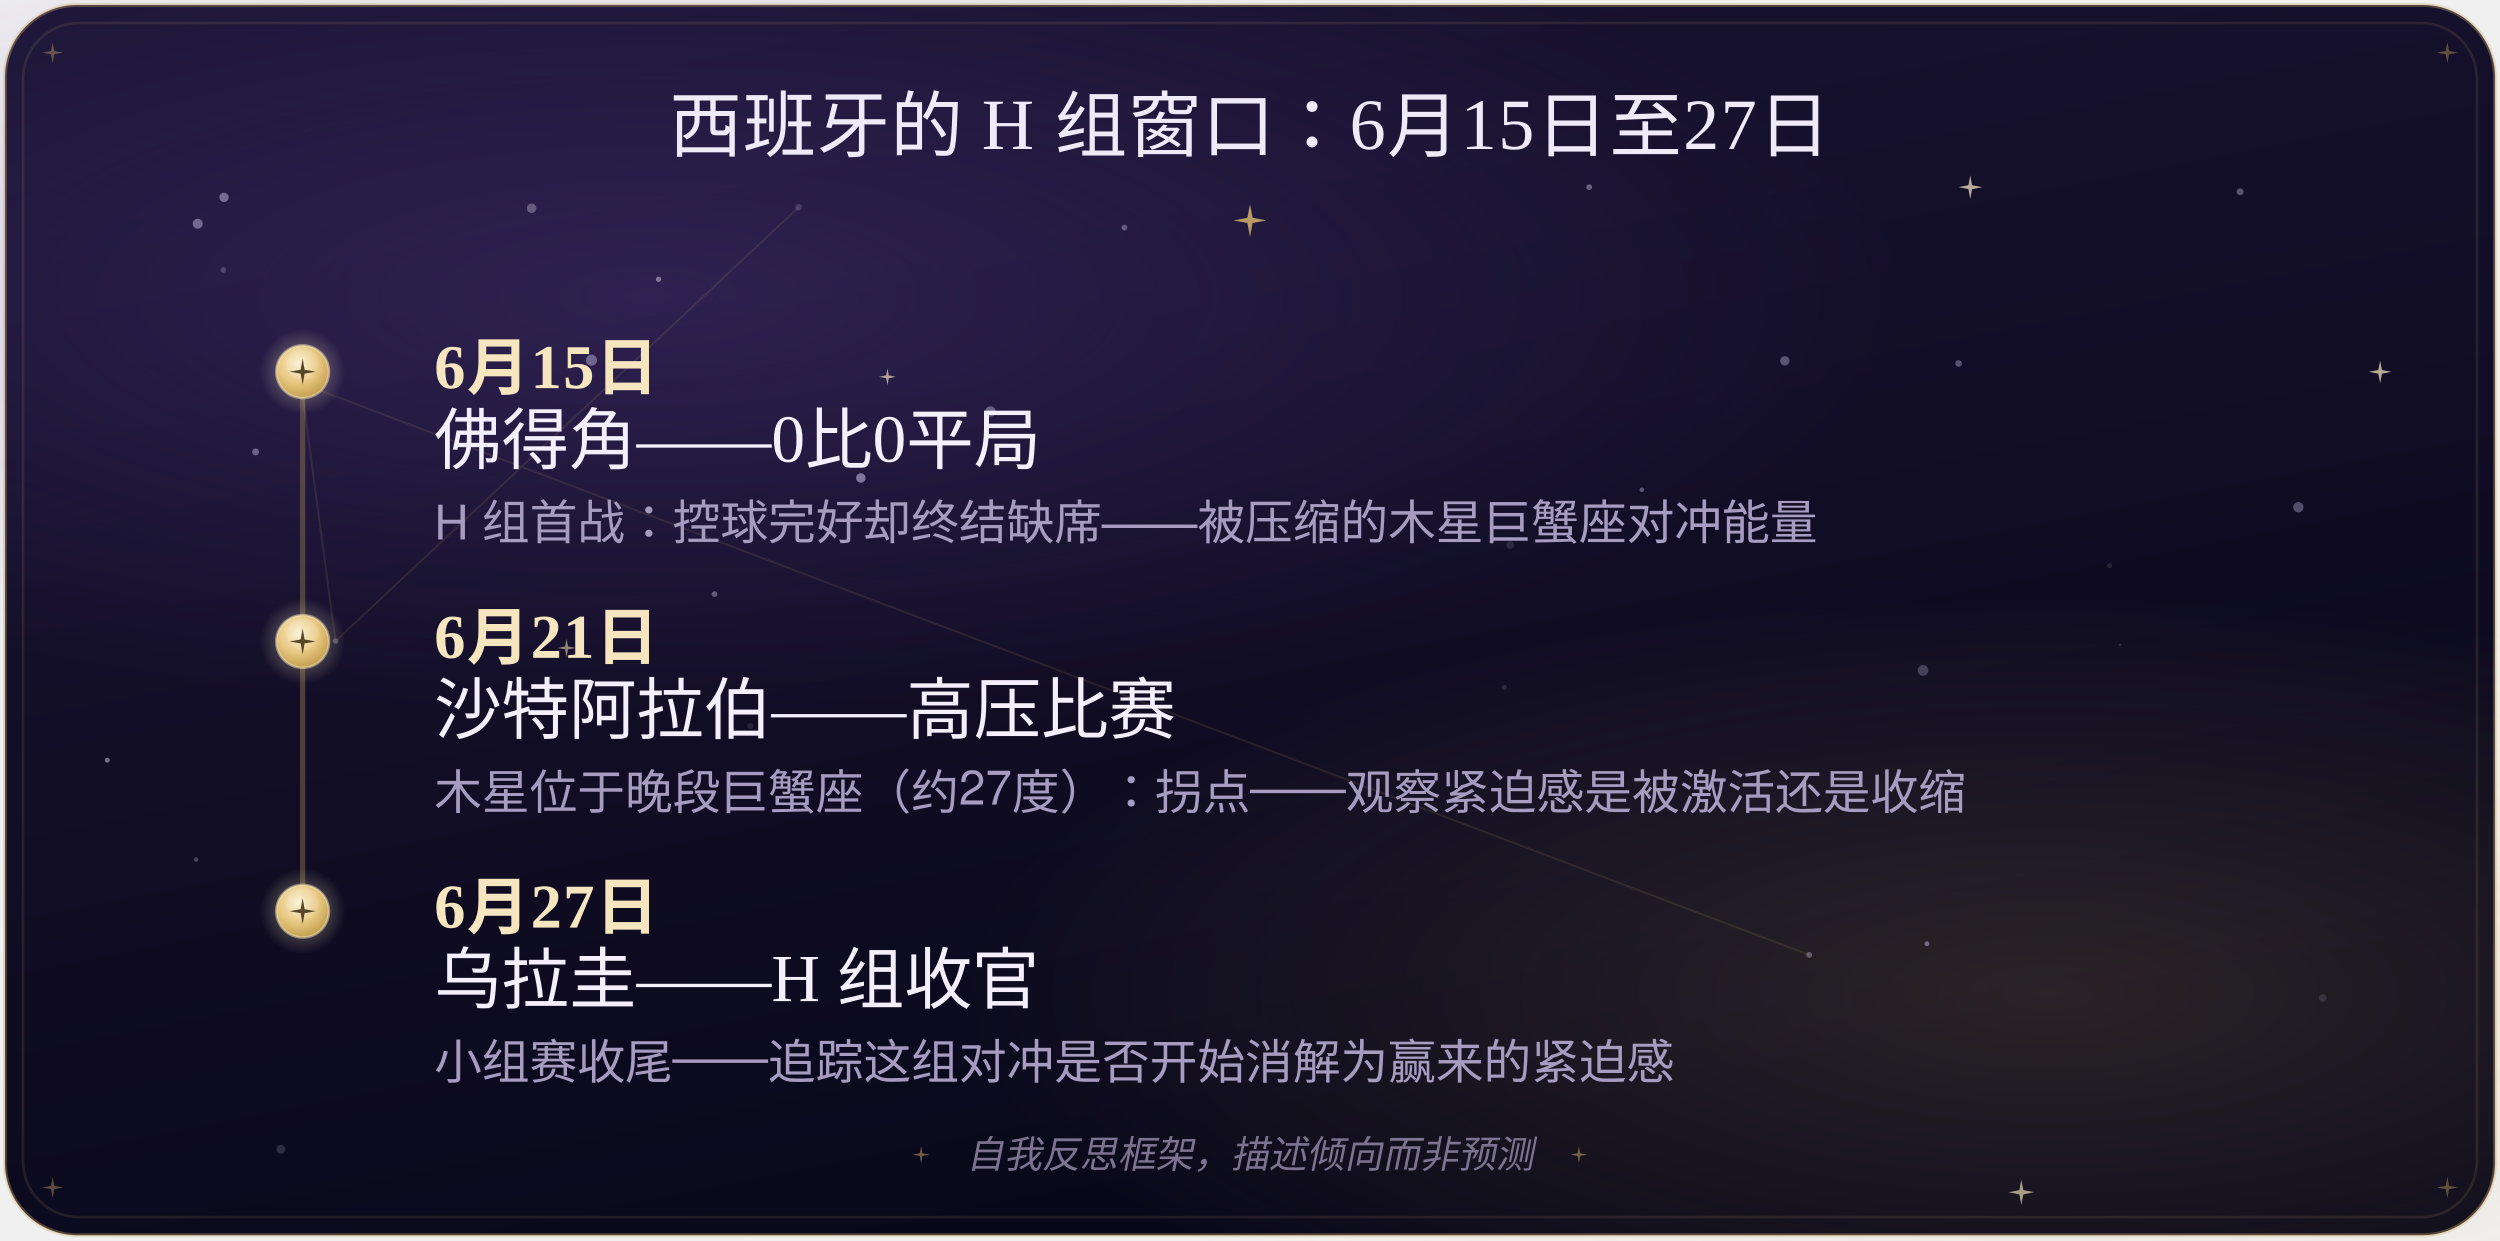
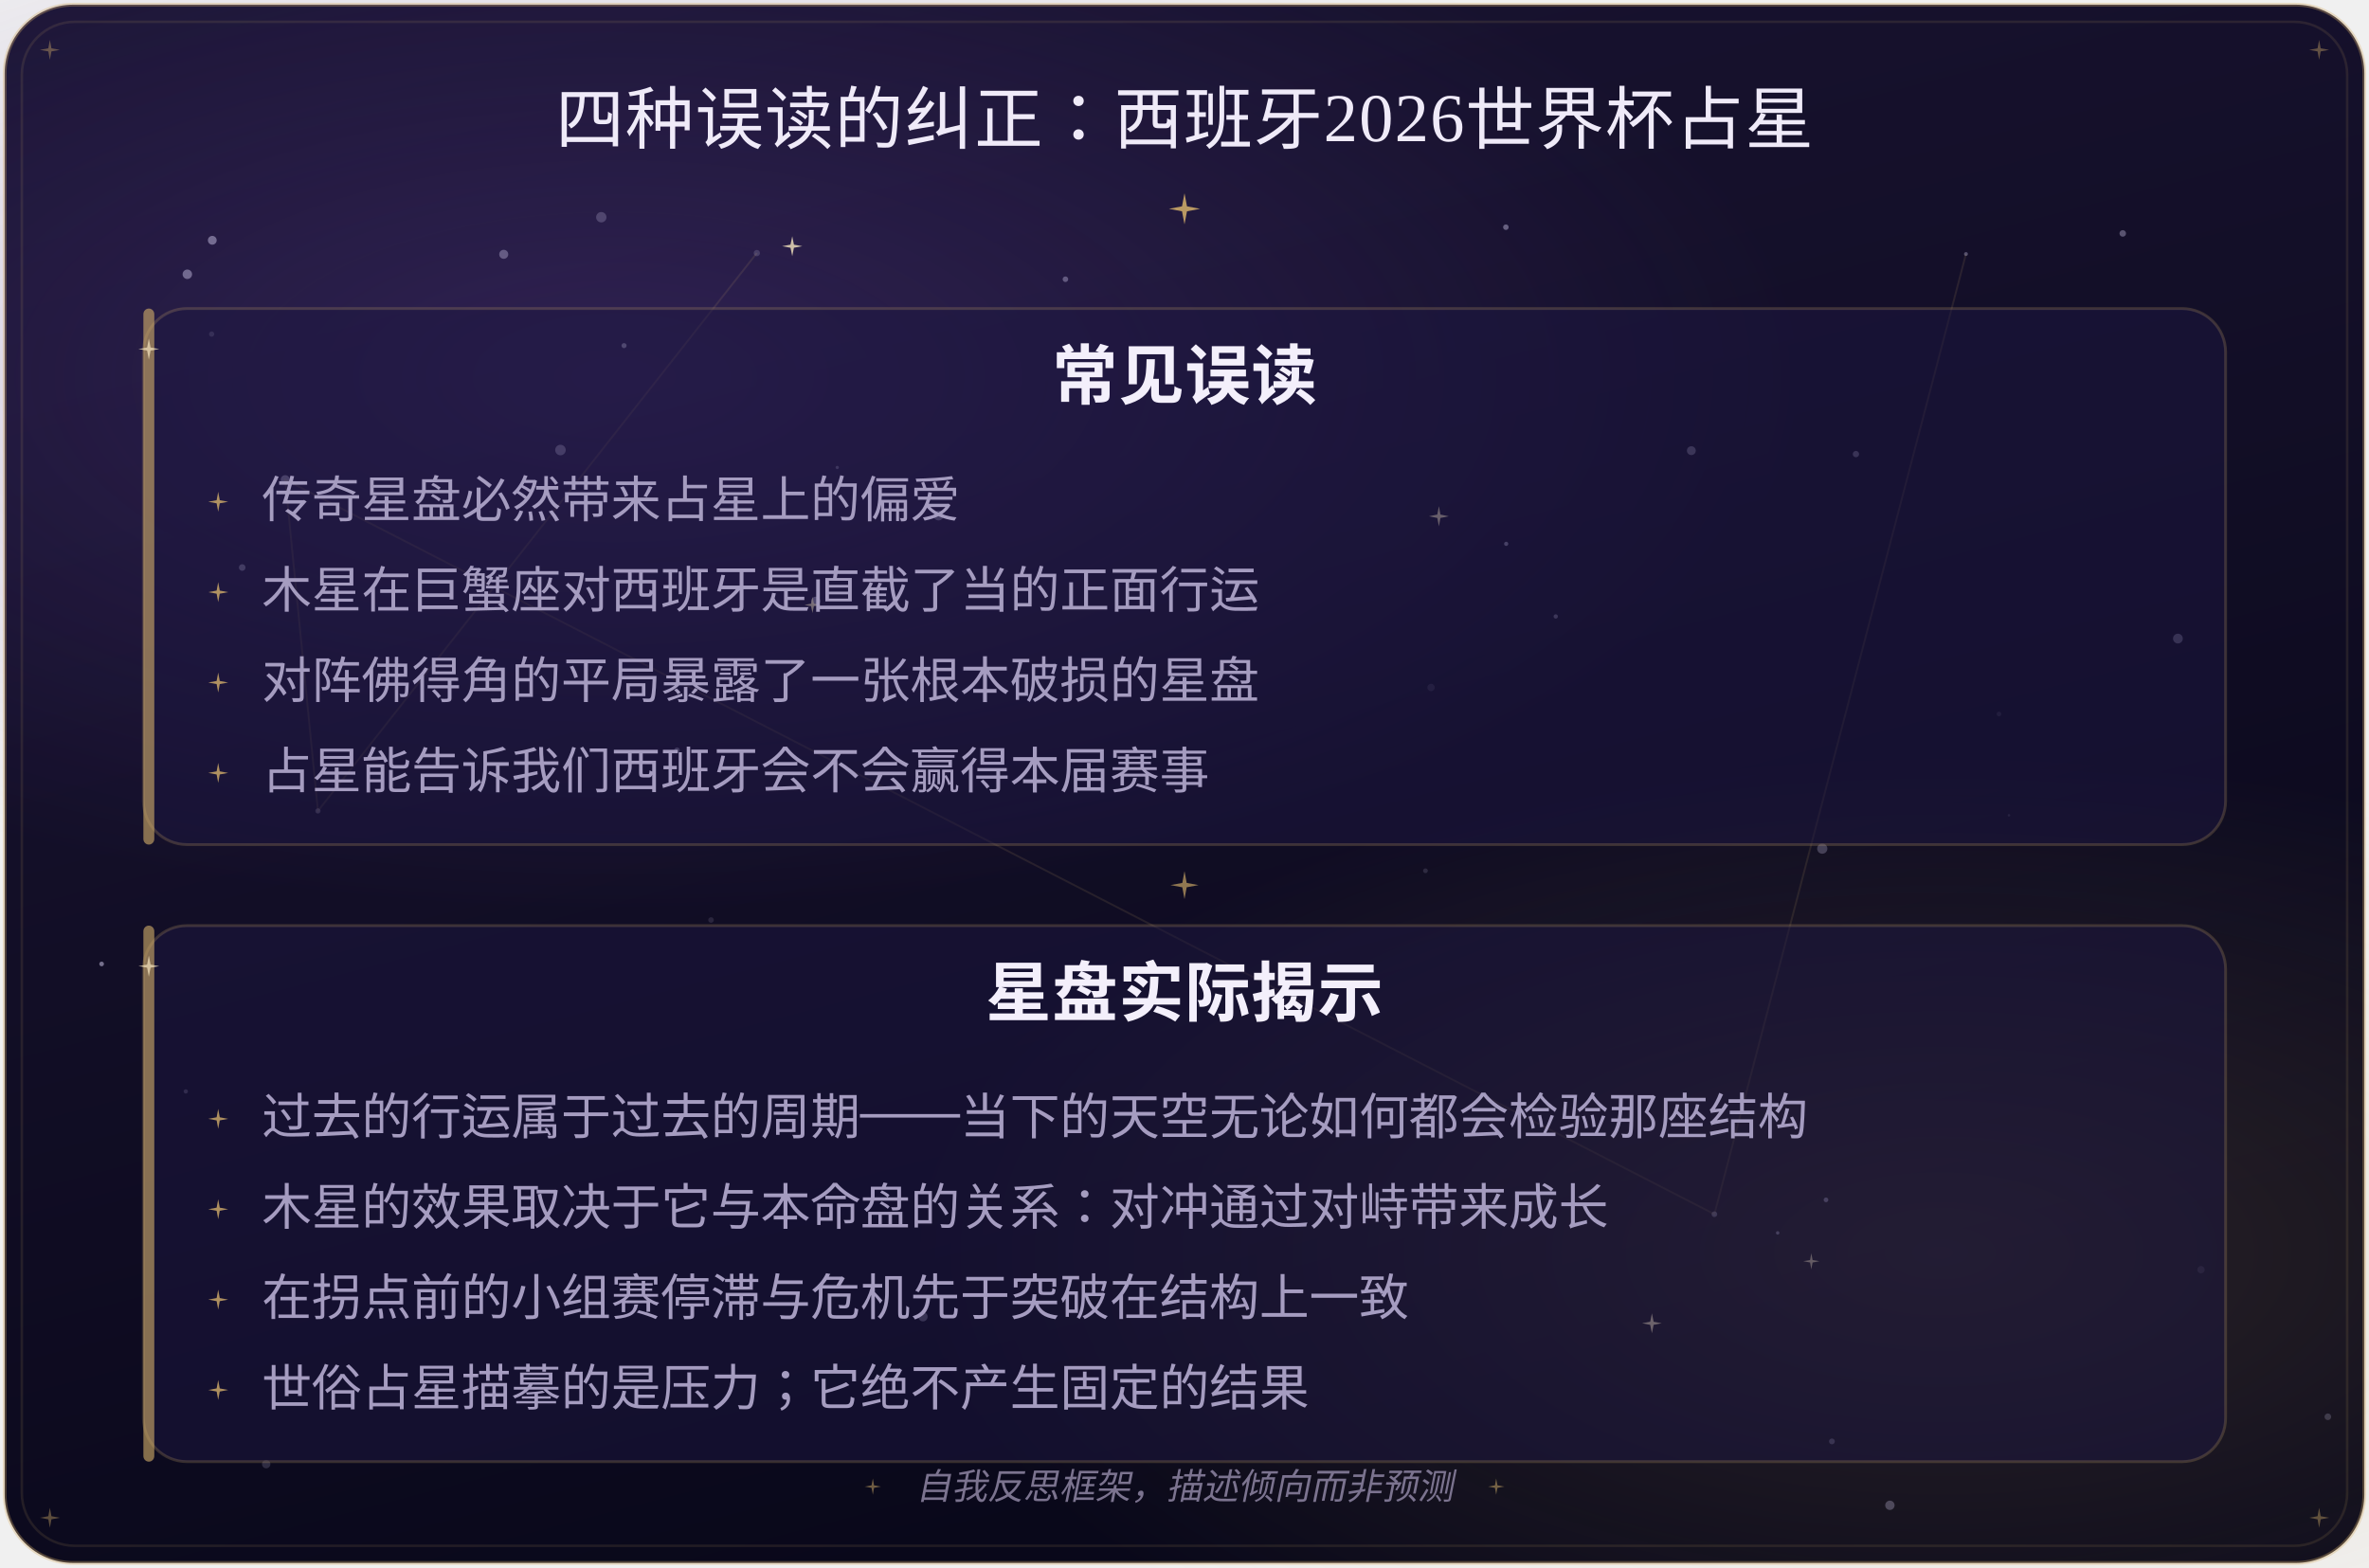
- <svg xmlns="http://www.w3.org/2000/svg" viewBox="0 0 760 377" role="img" aria-label="西班牙的 H 组窗口：6月15日至27日">
+ <svg xmlns="http://www.w3.org/2000/svg" viewBox="0 0 760 503" role="img" aria-label="四种误读的纠正：西班牙2026世界杯占星">
  <defs>
    <linearGradient id="spainworldcup2026astrology1zh-panel" x1="0" y1="0" x2="0.4" y2="1">
      <stop offset="0" stop-color="#1a1433" />
      <stop offset="0.55" stop-color="#120e26" />
      <stop offset="1" stop-color="#09081a" />
    </linearGradient>
    <radialGradient id="spainworldcup2026astrology1zh-foil" cx="0.42" cy="0.34" r="0.75">
      <stop offset="0" stop-color="#fbf0d2" />
      <stop offset="0.5" stop-color="#e8c882" />
      <stop offset="1" stop-color="#b8923f" />
    </radialGradient>
    <radialGradient id="spainworldcup2026astrology1zh-glow" cx="0.5" cy="0.5" r="0.5">
      <stop offset="0" stop-color="#f6e6bf" />
      <stop offset="1" stop-color="#f6e6bf" stop-opacity="0" />
    </radialGradient>
    <radialGradient id="spainworldcup2026astrology1zh-neb1" cx="0.5" cy="0.5" r="0.5">
      <stop offset="0" stop-color="#6f4bb0" stop-opacity="0.28" />
      <stop offset="1" stop-color="#6f4bb0" stop-opacity="0" />
    </radialGradient>
    <radialGradient id="spainworldcup2026astrology1zh-neb2" cx="0.5" cy="0.5" r="0.5">
      <stop offset="0" stop-color="#d4af6a" stop-opacity="0.16" />
      <stop offset="1" stop-color="#d4af6a" stop-opacity="0" />
    </radialGradient>
    <linearGradient id="spainworldcup2026astrology1zh-rule" x1="0" y1="0" x2="1" y2="0">
      <stop offset="0" stop-color="#d4af6a" stop-opacity="0" />
      <stop offset="0.5" stop-color="#d4af6a" stop-opacity="0.6" />
      <stop offset="1" stop-color="#d4af6a" stop-opacity="0" />
    </linearGradient>
  </defs>
-   <rect x="1.5" y="1.5" width="757" height="374" rx="22" fill="url(#spainworldcup2026astrology1zh-panel)" />
-   <ellipse cx="198" cy="90" rx="380" ry="128" fill="url(#spainworldcup2026astrology1zh-neb1)" />
-   <ellipse cx="623" cy="302" rx="334" ry="121" fill="url(#spainworldcup2026astrology1zh-neb2)" />
-   <circle cx="60.1" cy="68.0" r="1.52" fill="#cfc8ea" opacity="0.45" />
-   <circle cx="457.3" cy="209.0" r="0.76" fill="#cfc8ea" opacity="0.15" />
-   <circle cx="584.6" cy="203.8" r="1.64" fill="#cfc8ea" opacity="0.26" />
-   <circle cx="585.8" cy="286.9" r="0.75" fill="#cfc8ea" opacity="0.46" />
-   <circle cx="67.9" cy="82.1" r="0.84" fill="#cfc8ea" opacity="0.25" />
-   <circle cx="542.6" cy="109.7" r="1.42" fill="#cfc8ea" opacity="0.37" />
-   <circle cx="301.1" cy="125.1" r="1.59" fill="#cfc8ea" opacity="0.41" />
-   <circle cx="261.7" cy="145.3" r="1.44" fill="#cfc8ea" opacity="0.54" />
-   <circle cx="459.1" cy="165.7" r="1.18" fill="#cfc8ea" opacity="0.14" />
-   <circle cx="68.1" cy="60.0" r="1.41" fill="#cfc8ea" opacity="0.47" />
-   <circle cx="228.1" cy="220.7" r="0.89" fill="#cfc8ea" opacity="0.13" />
-   <circle cx="179.8" cy="109.5" r="1.69" fill="#cfc8ea" opacity="0.42" />
-   <circle cx="77.7" cy="137.4" r="1.06" fill="#cfc8ea" opacity="0.42" />
-   <circle cx="242.8" cy="63.0" r="1.01" fill="#cfc8ea" opacity="0.19" />
-   <circle cx="102.0" cy="194.9" r="0.84" fill="#cfc8ea" opacity="0.28" />
-   <circle cx="32.6" cy="231.1" r="0.75" fill="#cfc8ea" opacity="0.52" />
-   <circle cx="698.7" cy="154.2" r="1.57" fill="#cfc8ea" opacity="0.35" />
-   <circle cx="681.0" cy="58.3" r="1.05" fill="#cfc8ea" opacity="0.37" />
-   <circle cx="217.2" cy="180.6" r="0.88" fill="#cfc8ea" opacity="0.38" />
-   <circle cx="641.3" cy="172.0" r="0.75" fill="#cfc8ea" opacity="0.13" />
-   <circle cx="499.1" cy="148.9" r="0.69" fill="#cfc8ea" opacity="0.38" />
-   <circle cx="644.5" cy="196.0" r="0.41" fill="#cfc8ea" opacity="0.17" />
-   <circle cx="706.1" cy="303.4" r="1.17" fill="#cfc8ea" opacity="0.14" />
-   <circle cx="85.4" cy="349.4" r="1.34" fill="#cfc8ea" opacity="0.18" />
-   <circle cx="59.6" cy="261.3" r="0.69" fill="#cfc8ea" opacity="0.28" />
-   <circle cx="483.1" cy="56.9" r="0.89" fill="#cfc8ea" opacity="0.42" />
-   <circle cx="200.2" cy="84.9" r="0.81" fill="#cfc8ea" opacity="0.53" />
-   <circle cx="595.4" cy="110.5" r="1.02" fill="#cfc8ea" opacity="0.36" />
-   <circle cx="161.6" cy="63.3" r="1.45" fill="#cfc8ea" opacity="0.36" />
-   <circle cx="341.8" cy="69.2" r="0.89" fill="#cfc8ea" opacity="0.37" />
-   <circle cx="91.5" cy="116.5" r="1.44" fill="#cfc8ea" opacity="0.46" />
-   <circle cx="550.0" cy="290.3" r="0.91" fill="#cfc8ea" opacity="0.35" />
-   <path d="M 269.787 112.0 L 270.2 114.1 L 272.3 114.552 L 270.2 115.0 L 269.787 117.1 L 269.4 115.0 L 267.2 114.552 L 269.4 114.1 Z" fill="#f6e6bf" opacity="0.659" />
-   <path d="M 614.472 358.6 L 615.1 361.8 L 618.4 362.43 L 615.1 363.1 L 614.472 366.3 L 613.9 363.1 L 610.6 362.43 L 613.9 361.8 Z" fill="#f6e6bf" opacity="0.656" />
-   <path d="M 172.219 194.2 L 172.7 196.5 L 175.0 196.992 L 172.7 197.4 L 172.219 199.8 L 171.8 197.4 L 169.4 196.992 L 171.8 196.5 Z" fill="#f6e6bf" opacity="0.536" />
-   <path d="M 723.566 109.6 L 724.1 112.5 L 727.0 113.041 L 724.1 113.6 L 723.566 116.5 L 723.0 113.6 L 720.1 113.041 L 723.0 112.5 Z" fill="#f6e6bf" opacity="0.728" />
-   <path d="M 598.965 53.3 L 599.5 56.3 L 602.6 56.892 L 599.5 57.5 L 598.965 60.5 L 598.4 57.5 L 595.4 56.892 L 598.4 56.3 Z" fill="#f6e6bf" opacity="0.74" />
-   <path d="M 242.8 63.0 L 102.0 194.9 L 91.5 116.5 L 550.0 290.3" fill="none" stroke="#d4af6a" stroke-width="0.6" opacity="0.12" />
-   <rect x="1.5" y="1.5" width="757" height="374" rx="22" fill="none" stroke="#d4af6a" stroke-opacity="0.34" stroke-width="1.2" />
-   <rect x="7" y="7" width="746" height="363" rx="17" fill="none" stroke="#d4af6a" stroke-opacity="0.12" stroke-width="0.8" />
+   <rect x="1.5" y="1.5" width="757" height="500" rx="22" fill="url(#spainworldcup2026astrology1zh-panel)" />
+   <ellipse cx="198" cy="121" rx="380" ry="171" fill="url(#spainworldcup2026astrology1zh-neb1)" />
+   <ellipse cx="623" cy="402" rx="334" ry="161" fill="url(#spainworldcup2026astrology1zh-neb2)" />
+   <circle cx="60.1" cy="88.0" r="1.52" fill="#cfc8ea" opacity="0.45" />
+   <circle cx="457.3" cy="279.4" r="0.76" fill="#cfc8ea" opacity="0.15" />
+   <circle cx="584.6" cy="272.3" r="1.64" fill="#cfc8ea" opacity="0.26" />
+   <circle cx="585.8" cy="385.0" r="0.75" fill="#cfc8ea" opacity="0.46" />
+   <circle cx="67.9" cy="107.2" r="0.84" fill="#cfc8ea" opacity="0.25" />
+   <circle cx="542.6" cy="144.6" r="1.42" fill="#cfc8ea" opacity="0.37" />
+   <circle cx="301.1" cy="165.4" r="1.59" fill="#cfc8ea" opacity="0.41" />
+   <circle cx="261.7" cy="192.9" r="1.44" fill="#cfc8ea" opacity="0.54" />
+   <circle cx="459.1" cy="220.6" r="1.18" fill="#cfc8ea" opacity="0.14" />
+   <circle cx="68.1" cy="77.1" r="1.41" fill="#cfc8ea" opacity="0.47" />
+   <circle cx="228.1" cy="295.2" r="0.89" fill="#cfc8ea" opacity="0.13" />
+   <circle cx="179.8" cy="144.4" r="1.69" fill="#cfc8ea" opacity="0.42" />
+   <circle cx="77.7" cy="182.1" r="1.06" fill="#cfc8ea" opacity="0.42" />
+   <circle cx="242.8" cy="81.2" r="1.01" fill="#cfc8ea" opacity="0.19" />
+   <circle cx="102.0" cy="260.2" r="0.84" fill="#cfc8ea" opacity="0.28" />
+   <circle cx="32.6" cy="309.3" r="0.75" fill="#cfc8ea" opacity="0.52" />
+   <circle cx="698.7" cy="204.9" r="1.57" fill="#cfc8ea" opacity="0.35" />
+   <circle cx="681.0" cy="74.9" r="1.05" fill="#cfc8ea" opacity="0.37" />
+   <circle cx="217.2" cy="240.7" r="0.88" fill="#cfc8ea" opacity="0.38" />
+   <circle cx="641.3" cy="229.1" r="0.75" fill="#cfc8ea" opacity="0.13" />
+   <circle cx="499.1" cy="197.8" r="0.69" fill="#cfc8ea" opacity="0.38" />
+   <circle cx="644.5" cy="261.6" r="0.41" fill="#cfc8ea" opacity="0.17" />
+   <circle cx="706.1" cy="407.4" r="1.17" fill="#cfc8ea" opacity="0.14" />
+   <circle cx="85.4" cy="469.8" r="1.34" fill="#cfc8ea" opacity="0.18" />
+   <circle cx="59.6" cy="350.2" r="0.69" fill="#cfc8ea" opacity="0.28" />
+   <circle cx="483.1" cy="72.9" r="0.89" fill="#cfc8ea" opacity="0.42" />
+   <circle cx="200.2" cy="110.9" r="0.81" fill="#cfc8ea" opacity="0.53" />
+   <circle cx="595.4" cy="145.7" r="1.02" fill="#cfc8ea" opacity="0.36" />
+   <circle cx="161.6" cy="81.6" r="1.45" fill="#cfc8ea" opacity="0.36" />
+   <circle cx="341.8" cy="89.6" r="0.89" fill="#cfc8ea" opacity="0.37" />
+   <circle cx="91.5" cy="153.9" r="1.44" fill="#cfc8ea" opacity="0.46" />
+   <circle cx="550.0" cy="389.6" r="0.91" fill="#cfc8ea" opacity="0.35" />
+   <circle cx="268.6" cy="150.0" r="0.52" fill="#cfc8ea" opacity="0.34" />
+   <circle cx="746.8" cy="454.6" r="1.07" fill="#cfc8ea" opacity="0.21" />
+   <circle cx="192.9" cy="69.7" r="1.66" fill="#cfc8ea" opacity="0.24" />
+   <circle cx="570.3" cy="395.6" r="0.56" fill="#cfc8ea" opacity="0.43" />
+   <circle cx="143.0" cy="386.3" r="0.75" fill="#cfc8ea" opacity="0.27" />
+   <circle cx="296.1" cy="422.5" r="1.49" fill="#cfc8ea" opacity="0.37" />
+   <circle cx="483.2" cy="174.5" r="0.67" fill="#cfc8ea" opacity="0.50" />
+   <circle cx="630.7" cy="81.5" r="0.62" fill="#cfc8ea" opacity="0.35" />
+   <circle cx="606.3" cy="483.0" r="1.50" fill="#cfc8ea" opacity="0.29" />
+   <circle cx="587.7" cy="462.5" r="0.93" fill="#cfc8ea" opacity="0.33" />
+   <path d="M 254.158 75.8 L 254.7 78.5 L 257.4 78.992 L 254.7 79.5 L 254.158 82.2 L 253.6 79.5 L 250.9 78.992 L 253.6 78.5 Z" fill="#f6e6bf" opacity="0.797" />
+   <path d="M 581.073 402.1 L 581.5 404.3 L 583.7 404.681 L 581.5 405.1 L 581.073 407.3 L 580.7 405.1 L 578.5 404.681 L 580.7 404.3 Z" fill="#f6e6bf" opacity="0.651" />
+   <path d="M 529.953 421.4 L 530.5 424.1 L 533.1 424.59 L 530.5 425.1 L 529.953 427.8 L 529.4 425.1 L 526.8 424.59 L 529.4 424.1 Z" fill="#f6e6bf" opacity="0.727" />
+   <path d="M 260.65 191.5 L 261.1 193.7 L 263.2 194.105 L 261.1 194.5 L 260.65 196.7 L 260.2 194.5 L 258.1 194.105 L 260.2 193.7 Z" fill="#f6e6bf" opacity="0.794" />
+   <path d="M 461.623 162.4 L 462.1 165.1 L 464.8 165.66 L 462.1 166.2 L 461.623 168.9 L 461.1 166.2 L 458.4 165.66 L 461.1 165.1 Z" fill="#f6e6bf" opacity="0.702" />
+   <path d="M 242.8 81.2 L 102.0 260.2 L 91.5 153.9 L 550.0 389.6 L 630.7 81.5" fill="none" stroke="#d4af6a" stroke-width="0.6" opacity="0.12" />
+   <rect x="1.5" y="1.5" width="757" height="500" rx="22" fill="none" stroke="#d4af6a" stroke-opacity="0.34" stroke-width="1.2" />
+   <rect x="7" y="7" width="746" height="489" rx="17" fill="none" stroke="#d4af6a" stroke-opacity="0.12" stroke-width="0.8" />
  <path d="M 16 12.8 L 16.5 15.5 L 19.2 16 L 16.5 16.5 L 16 19.2 L 15.5 16.5 L 12.8 16 L 15.5 15.5 Z" fill="#d4af6a" opacity="0.4" />
  <path d="M 744 12.8 L 744.5 15.5 L 747.2 16 L 744.5 16.5 L 744 19.2 L 743.5 16.5 L 740.8 16 L 743.5 15.5 Z" fill="#d4af6a" opacity="0.4" />
-   <path d="M 16 357.8 L 16.5 360.5 L 19.2 361 L 16.5 361.5 L 16 364.2 L 15.5 361.5 L 12.8 361 L 15.5 360.5 Z" fill="#d4af6a" opacity="0.4" />
-   <path d="M 744 357.8 L 744.5 360.5 L 747.2 361 L 744.5 361.5 L 744 364.2 L 743.5 361.5 L 740.8 361 L 743.5 360.5 Z" fill="#d4af6a" opacity="0.4" />
-   <text x="380" y="46" text-anchor="middle" font-family="Georgia, 'Times New Roman', serif" font-size="22" letter-spacing="0.4" fill="#efeaf8">西班牙的 H 组窗口：6月15日至27日</text>
+   <path d="M 16 483.8 L 16.5 486.5 L 19.2 487 L 16.5 487.5 L 16 490.2 L 15.5 487.5 L 12.8 487 L 15.5 486.5 Z" fill="#d4af6a" opacity="0.4" />
+   <path d="M 744 483.8 L 744.5 486.5 L 747.2 487 L 744.5 487.5 L 744 490.2 L 743.5 487.5 L 740.8 487 L 743.5 486.5 Z" fill="#d4af6a" opacity="0.4" />
+   <text x="380" y="46" text-anchor="middle" font-family="Georgia, 'Times New Roman', serif" font-size="22" letter-spacing="0.4" fill="#efeaf8">四种误读的纠正：西班牙2026世界杯占星</text>
  <line x1="230" y1="67" x2="368" y2="67" stroke="url(#spainworldcup2026astrology1zh-rule)" stroke-width="1" />
  <line x1="392" y1="67" x2="530" y2="67" stroke="url(#spainworldcup2026astrology1zh-rule)" stroke-width="1" />
  <path d="M 380 62.0 L 380.8 66.2 L 385.0 67 L 380.8 67.8 L 380 72.0 L 379.2 67.8 L 375.0 67 L 379.2 66.2 Z" fill="#d4af6a" opacity="0.85" />
-   <line x1="92" y1="113" x2="92" y2="277" stroke="#d4af6a" stroke-opacity="0.3" stroke-width="1.6" />
-   <circle cx="92" cy="113" r="13.0" fill="url(#spainworldcup2026astrology1zh-glow)" opacity="0.5" />
-   <circle cx="92" cy="113" r="8" fill="url(#spainworldcup2026astrology1zh-foil)" stroke="#f6e6bf" stroke-opacity="0.5" stroke-width="0.8" />
-   <circle cx="92" cy="110.8" r="4.8" fill="#ffffff" opacity="0.10" />
-   <path d="M 92 109.0 L 92.6 112.4 L 96.0 113 L 92.6 113.6 L 92 117.0 L 91.4 113.6 L 88.0 113 L 91.4 112.4 Z" fill="#3a2c12" opacity="0.85" />
-   <text x="132" y="118.0" font-family="Georgia, 'Times New Roman', serif" font-size="19" font-weight="700" letter-spacing="0.4" fill="#f6e6bf">6月15日</text>
-   <text x="132" y="141.0" font-family="Georgia, 'Times New Roman', serif" font-size="20.5" fill="#f3effb">佛得角——0比0平局</text>
-   <text x="132" y="164.0" font-family="Helvetica, Arial, sans-serif" font-size="14.5" fill="#a59cc0">H 组首战：控球完好却终结缺席——被压缩的木星巨蟹座对冲能量</text>
-   <circle cx="92" cy="195" r="13.0" fill="url(#spainworldcup2026astrology1zh-glow)" opacity="0.5" />
-   <circle cx="92" cy="195" r="8" fill="url(#spainworldcup2026astrology1zh-foil)" stroke="#f6e6bf" stroke-opacity="0.5" stroke-width="0.8" />
-   <circle cx="92" cy="192.8" r="4.8" fill="#ffffff" opacity="0.10" />
-   <path d="M 92 191.0 L 92.6 194.4 L 96.0 195 L 92.6 195.6 L 92 199.0 L 91.4 195.6 L 88.0 195 L 91.4 194.4 Z" fill="#3a2c12" opacity="0.85" />
-   <text x="132" y="200.0" font-family="Georgia, 'Times New Roman', serif" font-size="19" font-weight="700" letter-spacing="0.4" fill="#f6e6bf">6月21日</text>
-   <text x="132" y="223.0" font-family="Georgia, 'Times New Roman', serif" font-size="20.5" fill="#f3effb">沙特阿拉伯——高压比赛</text>
-   <text x="132" y="246.0" font-family="Helvetica, Arial, sans-serif" font-size="14.5" fill="#a59cc0">木星位于晚段巨蟹座（约27度）：拐点——观察紧迫感是被激活还是收缩</text>
-   <circle cx="92" cy="277" r="13.0" fill="url(#spainworldcup2026astrology1zh-glow)" opacity="0.5" />
-   <circle cx="92" cy="277" r="8" fill="url(#spainworldcup2026astrology1zh-foil)" stroke="#f6e6bf" stroke-opacity="0.5" stroke-width="0.8" />
-   <circle cx="92" cy="274.8" r="4.8" fill="#ffffff" opacity="0.10" />
-   <path d="M 92 273.0 L 92.6 276.4 L 96.0 277 L 92.6 277.6 L 92 281.0 L 91.4 277.6 L 88.0 277 L 91.4 276.4 Z" fill="#3a2c12" opacity="0.85" />
-   <text x="132" y="282.0" font-family="Georgia, 'Times New Roman', serif" font-size="19" font-weight="700" letter-spacing="0.4" fill="#f6e6bf">6月27日</text>
-   <text x="132" y="305.0" font-family="Georgia, 'Times New Roman', serif" font-size="20.5" fill="#f3effb">乌拉圭——H 组收官</text>
-   <text x="132" y="328.0" font-family="Helvetica, Arial, sans-serif" font-size="14.5" fill="#a59cc0">小组赛收尾——追踪这组对冲是否开始消解为赢来的紧迫感</text>
-   <path d="M 280.025 348.4 L 280.4 350.6 L 282.6 351 L 280.4 351.4 L 280.025 353.6 L 279.6 351.4 L 277.4 351 L 279.6 350.6 Z" fill="#d4af6a" opacity="0.5" />
-   <text x="380" y="355" text-anchor="middle" font-family="Georgia, 'Times New Roman', serif" font-style="italic" font-size="11.5" fill="#7b738f">自我反思框架，描述倾向而非预测</text>
-   <path d="M 479.975 348.4 L 480.4 350.6 L 482.6 351 L 480.4 351.4 L 479.975 353.6 L 479.6 351.4 L 477.4 351 L 479.6 350.6 Z" fill="#d4af6a" opacity="0.5" />
+   <rect x="46" y="99" width="668" height="172.0" rx="14" fill="#1d1740" fill-opacity="0.5" stroke="#d4af6a" stroke-opacity="0.22" stroke-width="0.9" />
+   <rect x="46" y="99" width="3.5" height="172.0" rx="1.8" fill="#d4af6a" fill-opacity="0.6" />
+   <path d="M 47.75 108.6 L 48.3 111.5 L 51.1 112 L 48.3 112.5 L 47.75 115.4 L 47.2 112.5 L 44.4 112 L 47.2 111.5 Z" fill="#f6e6bf" opacity="0.7" />
+   <text x="380" y="128.0" text-anchor="middle" font-family="Georgia, 'Times New Roman', serif" font-size="21" font-weight="700" letter-spacing="0.3" fill="#f3effb">常见误读</text>
+   <path d="M 70 157.8 L 70.5 160.5 L 73.2 161 L 70.5 161.5 L 70 164.2 L 69.5 161.5 L 66.8 161 L 69.5 160.5 Z" fill="#d4af6a" opacity="0.8" />
+   <text x="84" y="166.0" font-family="Helvetica, Arial, sans-serif" font-size="16" fill="#a59cc0">传奇星盘必然带来占星上的偏爱</text>
+   <path d="M 70 186.8 L 70.5 189.5 L 73.2 190 L 70.5 190.5 L 70 193.2 L 69.5 190.5 L 66.8 190 L 69.5 189.5 Z" fill="#d4af6a" opacity="0.8" />
+   <text x="84" y="195.0" font-family="Helvetica, Arial, sans-serif" font-size="16" fill="#a59cc0">木星在巨蟹座对西班牙是直截了当的正面行运</text>
+   <path d="M 70 215.8 L 70.5 218.5 L 73.2 219 L 70.5 219.5 L 70 222.2 L 69.5 219.5 L 66.8 219 L 69.5 218.5 Z" fill="#d4af6a" opacity="0.8" />
+   <text x="84" y="224.0" font-family="Helvetica, Arial, sans-serif" font-size="16" fill="#a59cc0">对阵佛得角的平局暴露了一张根本破损的星盘</text>
+   <path d="M 70 244.8 L 70.5 247.5 L 73.2 248 L 70.5 248.5 L 70 251.2 L 69.5 248.5 L 66.8 248 L 69.5 247.5 Z" fill="#d4af6a" opacity="0.8" />
+   <text x="84" y="253.0" font-family="Helvetica, Arial, sans-serif" font-size="16" fill="#a59cc0">占星能告诉我们西班牙会不会赢得本届赛事</text>
+   <path d="M 380 279.5 L 380.7 283.3 L 384.5 284 L 380.7 284.7 L 380 288.5 L 379.3 284.7 L 375.5 284 L 379.3 283.3 Z" fill="#d4af6a" opacity="0.65" />
+   <rect x="46" y="297" width="668" height="172.0" rx="14" fill="#1d1740" fill-opacity="0.5" stroke="#d4af6a" stroke-opacity="0.22" stroke-width="0.9" />
+   <rect x="46" y="297" width="3.5" height="172.0" rx="1.8" fill="#d4af6a" fill-opacity="0.6" />
+   <path d="M 47.75 306.6 L 48.3 309.5 L 51.1 310 L 48.3 310.5 L 47.75 313.4 L 47.2 310.5 L 44.4 310 L 47.2 309.5 Z" fill="#f6e6bf" opacity="0.7" />
+   <text x="380" y="326.0" text-anchor="middle" font-family="Georgia, 'Times New Roman', serif" font-size="21" font-weight="700" letter-spacing="0.3" fill="#f3effb">星盘实际揭示</text>
+   <path d="M 70 355.8 L 70.5 358.5 L 73.2 359 L 70.5 359.5 L 70 362.2 L 69.5 359.5 L 66.8 359 L 69.5 358.5 Z" fill="#d4af6a" opacity="0.8" />
+   <text x="84" y="364.0" font-family="Helvetica, Arial, sans-serif" font-size="16" fill="#a59cc0">过去的行运属于过去的周期——当下的天空无论如何都会检验那座结构</text>
+   <path d="M 70 384.8 L 70.5 387.5 L 73.2 388 L 70.5 388.5 L 70 391.2 L 69.5 388.5 L 66.8 388 L 69.5 387.5 Z" fill="#d4af6a" opacity="0.8" />
+   <text x="84" y="393.0" font-family="Helvetica, Arial, sans-serif" font-size="16" fill="#a59cc0">木星的效果取决于它与本命盘的关系：对冲通过对峙带来成长</text>
+   <path d="M 70 413.8 L 70.5 416.5 L 73.2 417 L 70.5 417.5 L 70 420.2 L 69.5 417.5 L 66.8 417 L 69.5 416.5 Z" fill="#d4af6a" opacity="0.8" />
+   <text x="84" y="422.0" font-family="Helvetica, Arial, sans-serif" font-size="16" fill="#a59cc0">在拐点前的小组赛停滞与危机先于突破在结构上一致</text>
+   <path d="M 70 442.8 L 70.5 445.5 L 73.2 446 L 70.5 446.5 L 70 449.2 L 69.5 446.5 L 66.8 446 L 69.5 445.5 Z" fill="#d4af6a" opacity="0.8" />
+   <text x="84" y="451.0" font-family="Helvetica, Arial, sans-serif" font-size="16" fill="#a59cc0">世俗占星描摹的是压力；它绝不产生固定的结果</text>
+   <path d="M 280.025 474.4 L 280.4 476.6 L 282.6 477 L 280.4 477.4 L 280.025 479.6 L 279.6 477.4 L 277.4 477 L 279.6 476.6 Z" fill="#d4af6a" opacity="0.5" />
+   <text x="380" y="481" text-anchor="middle" font-family="Georgia, 'Times New Roman', serif" font-style="italic" font-size="11.5" fill="#7b738f">自我反思框架，描述倾向而非预测</text>
+   <path d="M 479.975 474.4 L 480.4 476.6 L 482.6 477 L 480.4 477.4 L 479.975 479.6 L 479.6 477.4 L 477.4 477 L 479.6 476.6 Z" fill="#d4af6a" opacity="0.5" />
</svg>
